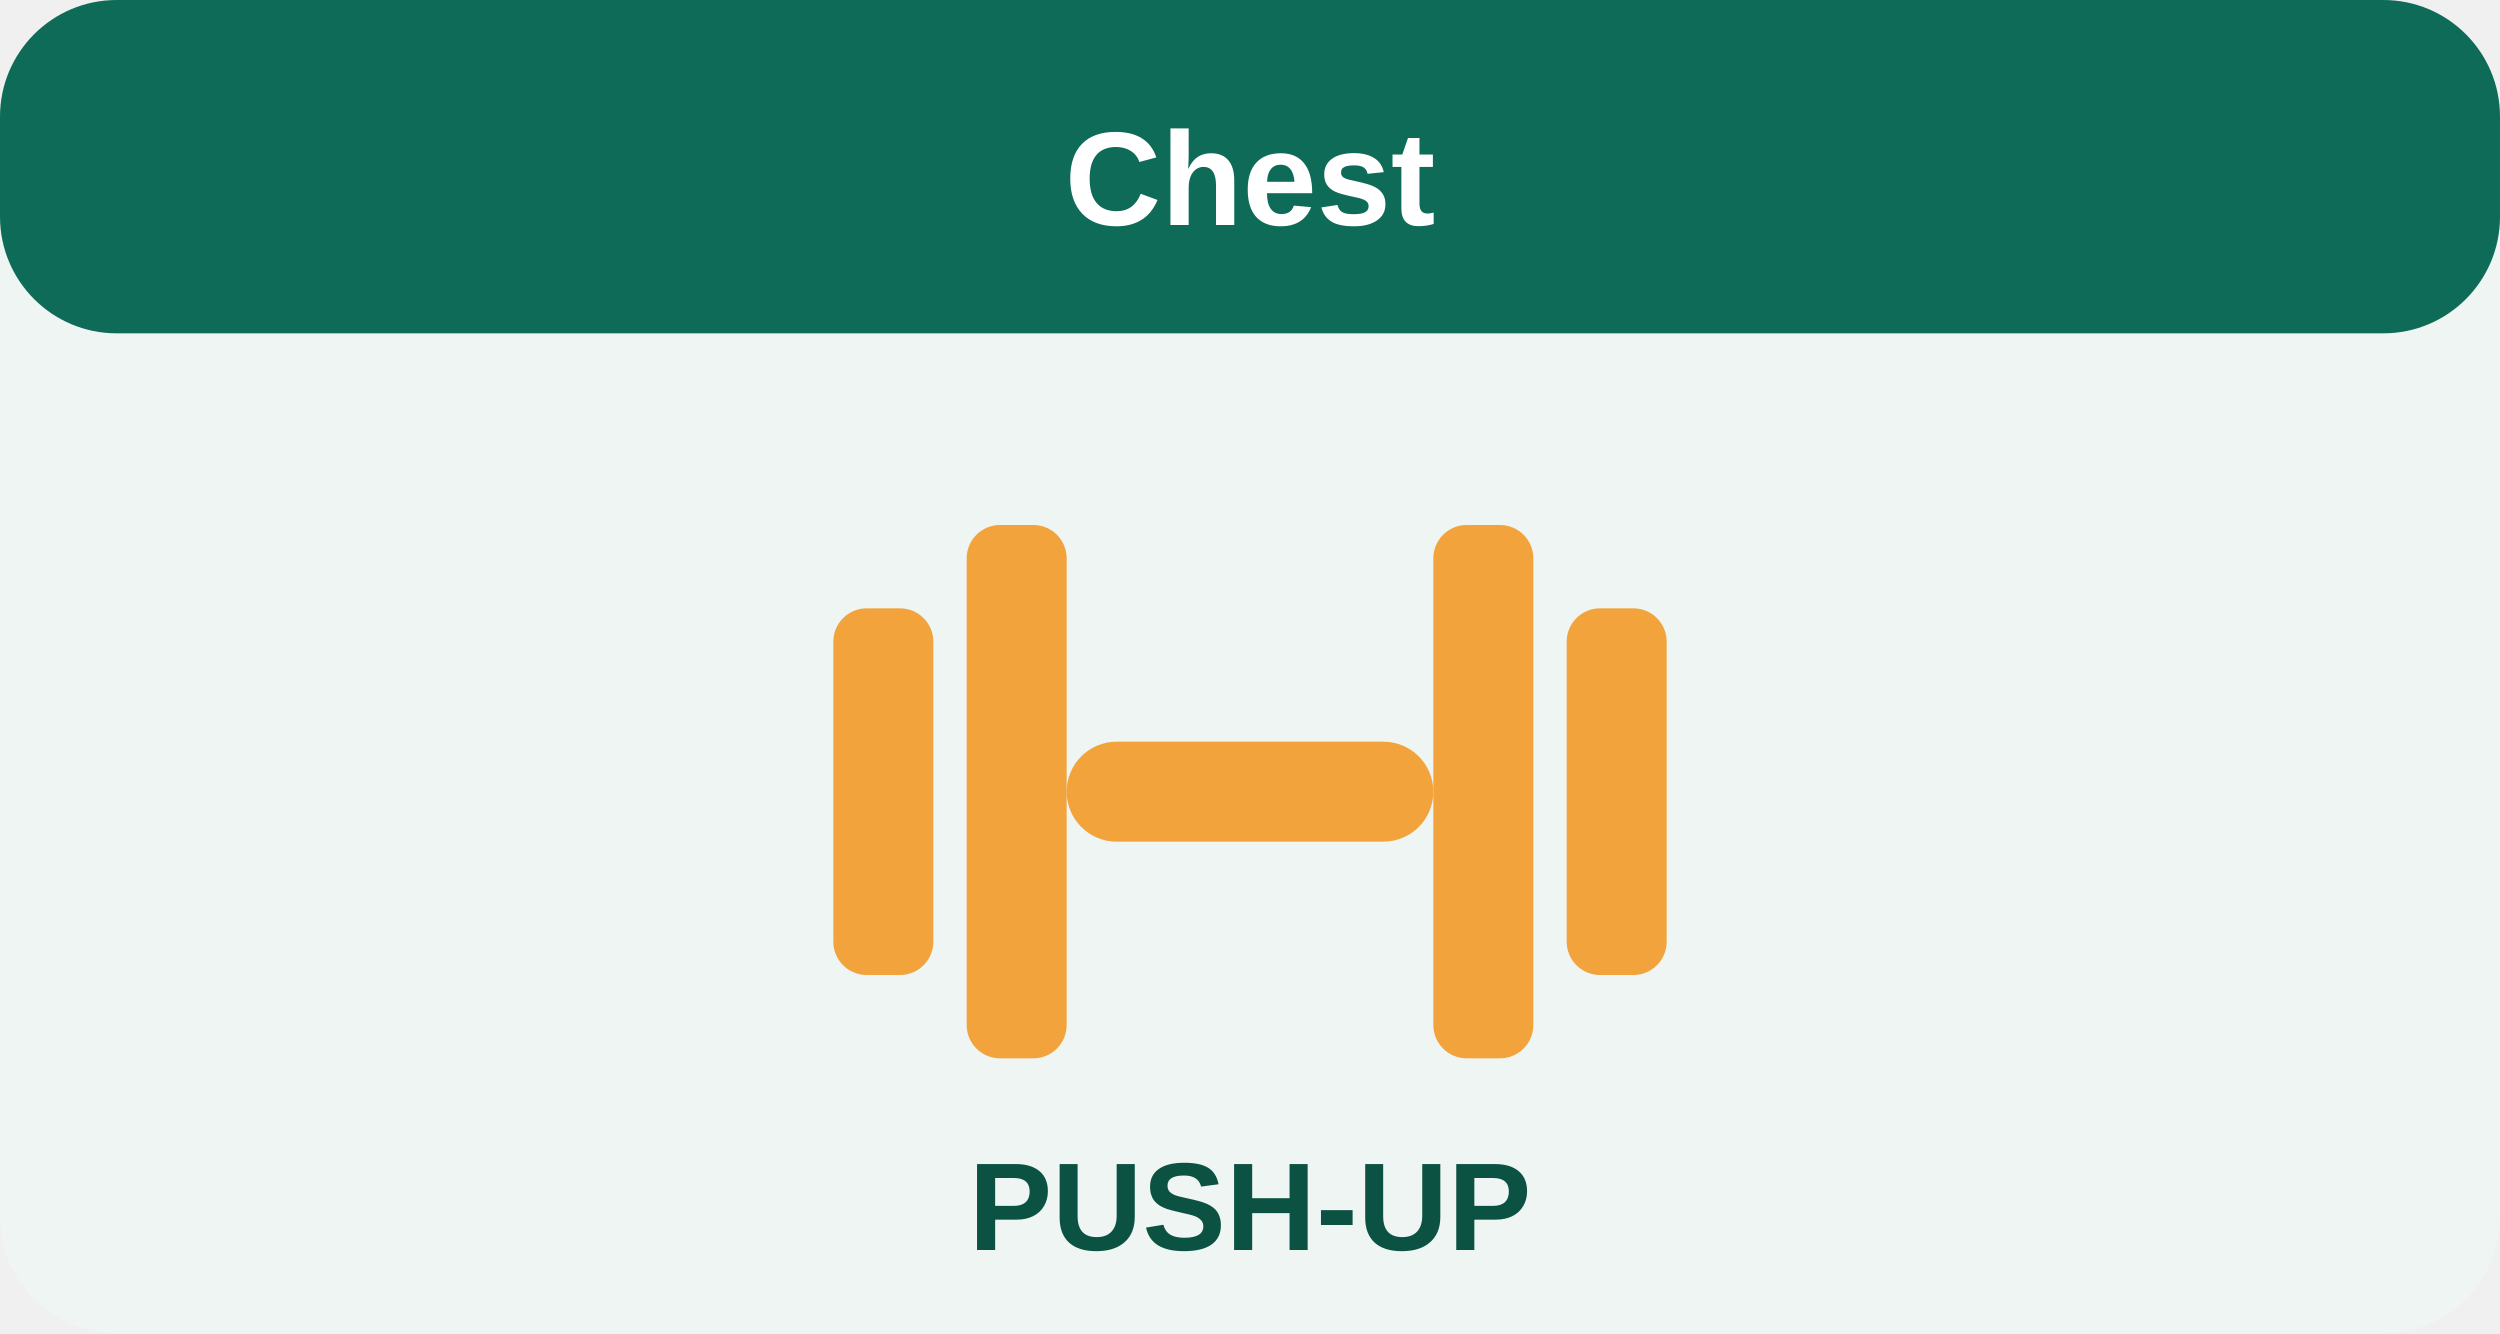
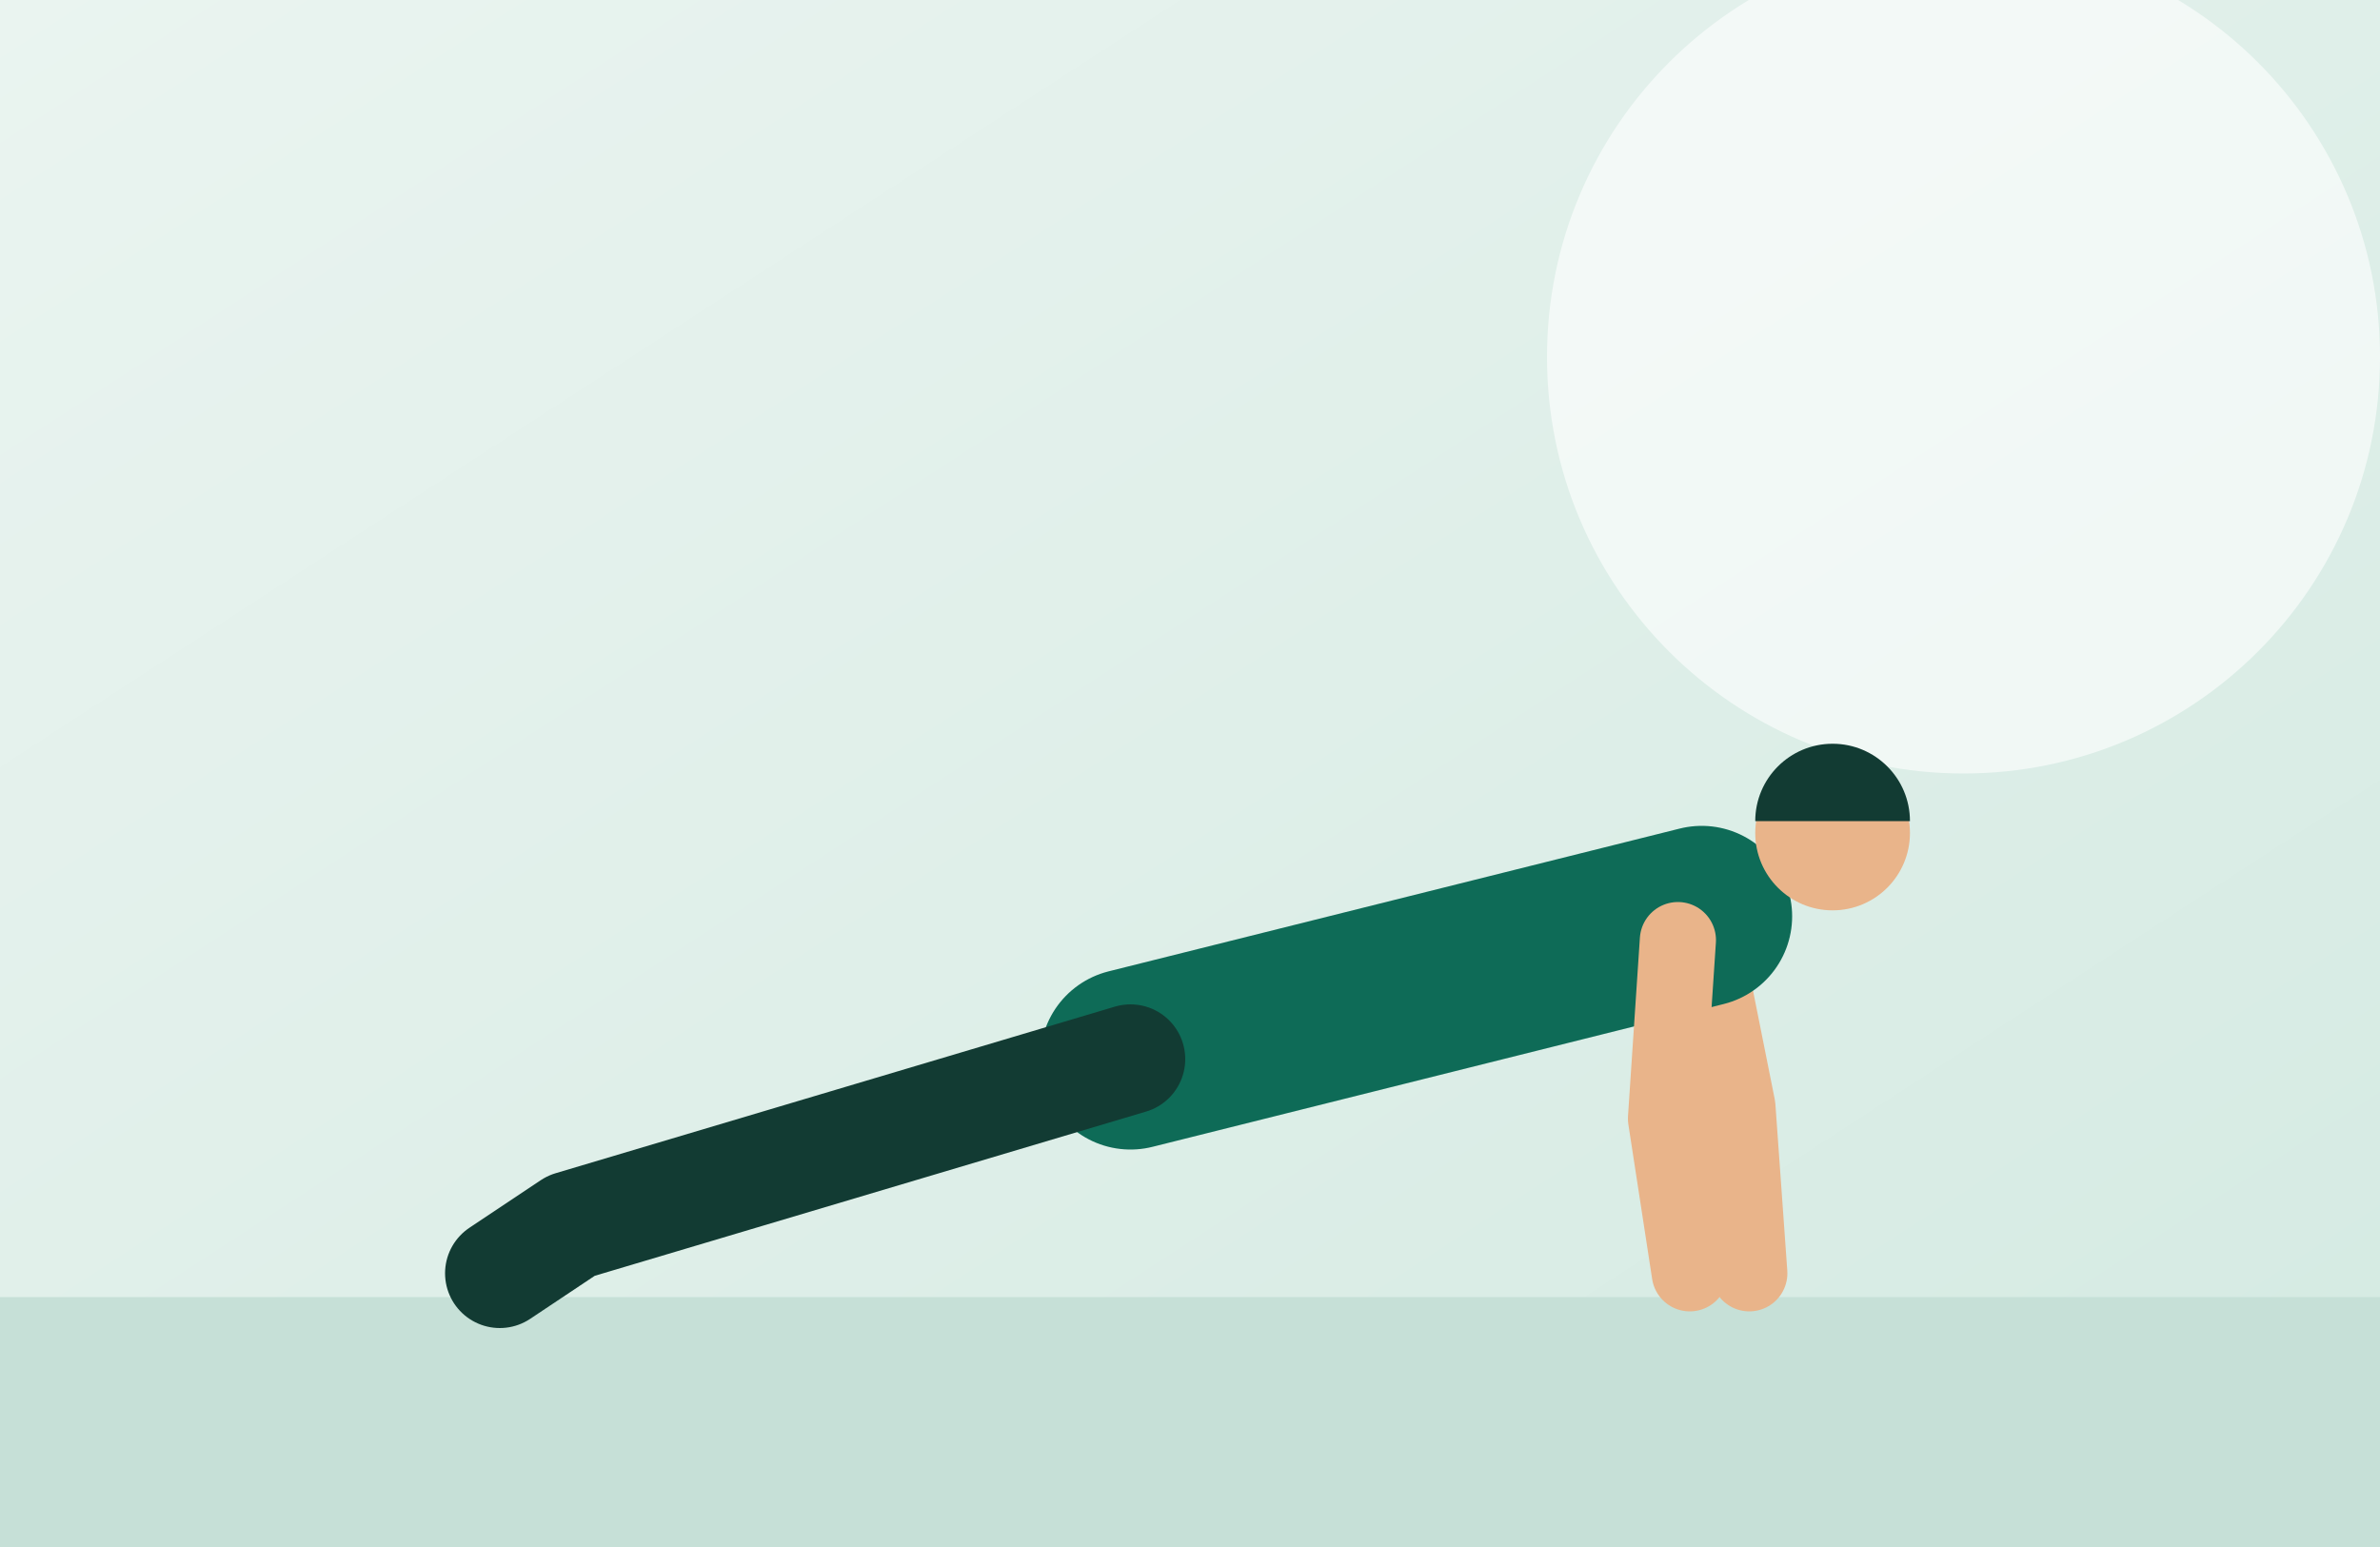
- <svg xmlns="http://www.w3.org/2000/svg" viewBox="0 0 300 160" width="300" height="160">
-   <rect width="300" height="160" rx="14" fill="#EEF5F3" />
-   <rect x="0" y="0" width="300" height="40" rx="14" fill="#0E6B57" />
-   <text x="150" y="27" font-family="Arial" font-size="16" font-weight="bold" fill="#FFFFFF" text-anchor="middle">Chest</text>
-   <rect x="100" y="73" width="12" height="44" rx="4" fill="#F2A33C" />
-   <rect x="116" y="63" width="12" height="64" rx="4" fill="#F2A33C" />
-   <rect x="128" y="89" width="44" height="12" rx="6" fill="#F2A33C" />
-   <rect x="172" y="63" width="12" height="64" rx="4" fill="#F2A33C" />
-   <rect x="188" y="73" width="12" height="44" rx="4" fill="#F2A33C" />
-   <text x="150" y="150" font-family="Arial" font-size="15" font-weight="bold" fill="#0B5242" text-anchor="middle">PUSH-UP</text>
+ <svg xmlns="http://www.w3.org/2000/svg" viewBox="0 0 400 260" width="400" height="260">
+   <defs>
+     <linearGradient id="bg" x1="0" y1="0" x2="1" y2="1">
+       <stop offset="0" stop-color="#EAF4F0" />
+       <stop offset="1" stop-color="#D4EAE2" />
+     </linearGradient>
+   </defs>
+   <rect width="400" height="260" fill="url(#bg)" />
+   <circle cx="330" cy="60" r="70" fill="#FFFFFF" opacity="0.6" />
+   <rect x="0" y="218" width="400" height="42" fill="#C6E0D7" />
+   <polyline points="286,156 292,186 294,214" fill="none" stroke="#E9B48A" stroke-width="12.8" stroke-linecap="round" stroke-linejoin="round" />
+   <polyline points="190,178 286,154" fill="none" stroke="#0E6B57" stroke-width="30.4" stroke-linecap="round" stroke-linejoin="round" />
+   <polyline points="190,178 96,206 84,214" fill="none" stroke="#123B33" stroke-width="18.4" stroke-linecap="round" stroke-linejoin="round" />
+   <circle cx="308" cy="140" r="13" fill="#E9B48A" />
+   <path d="M295 138 a13 13 0 0 1 26 0 z" fill="#123B33" />
+   <polyline points="282,158 280,188 284,214" fill="none" stroke="#E9B48A" stroke-width="12.8" stroke-linecap="round" stroke-linejoin="round" />
</svg>
